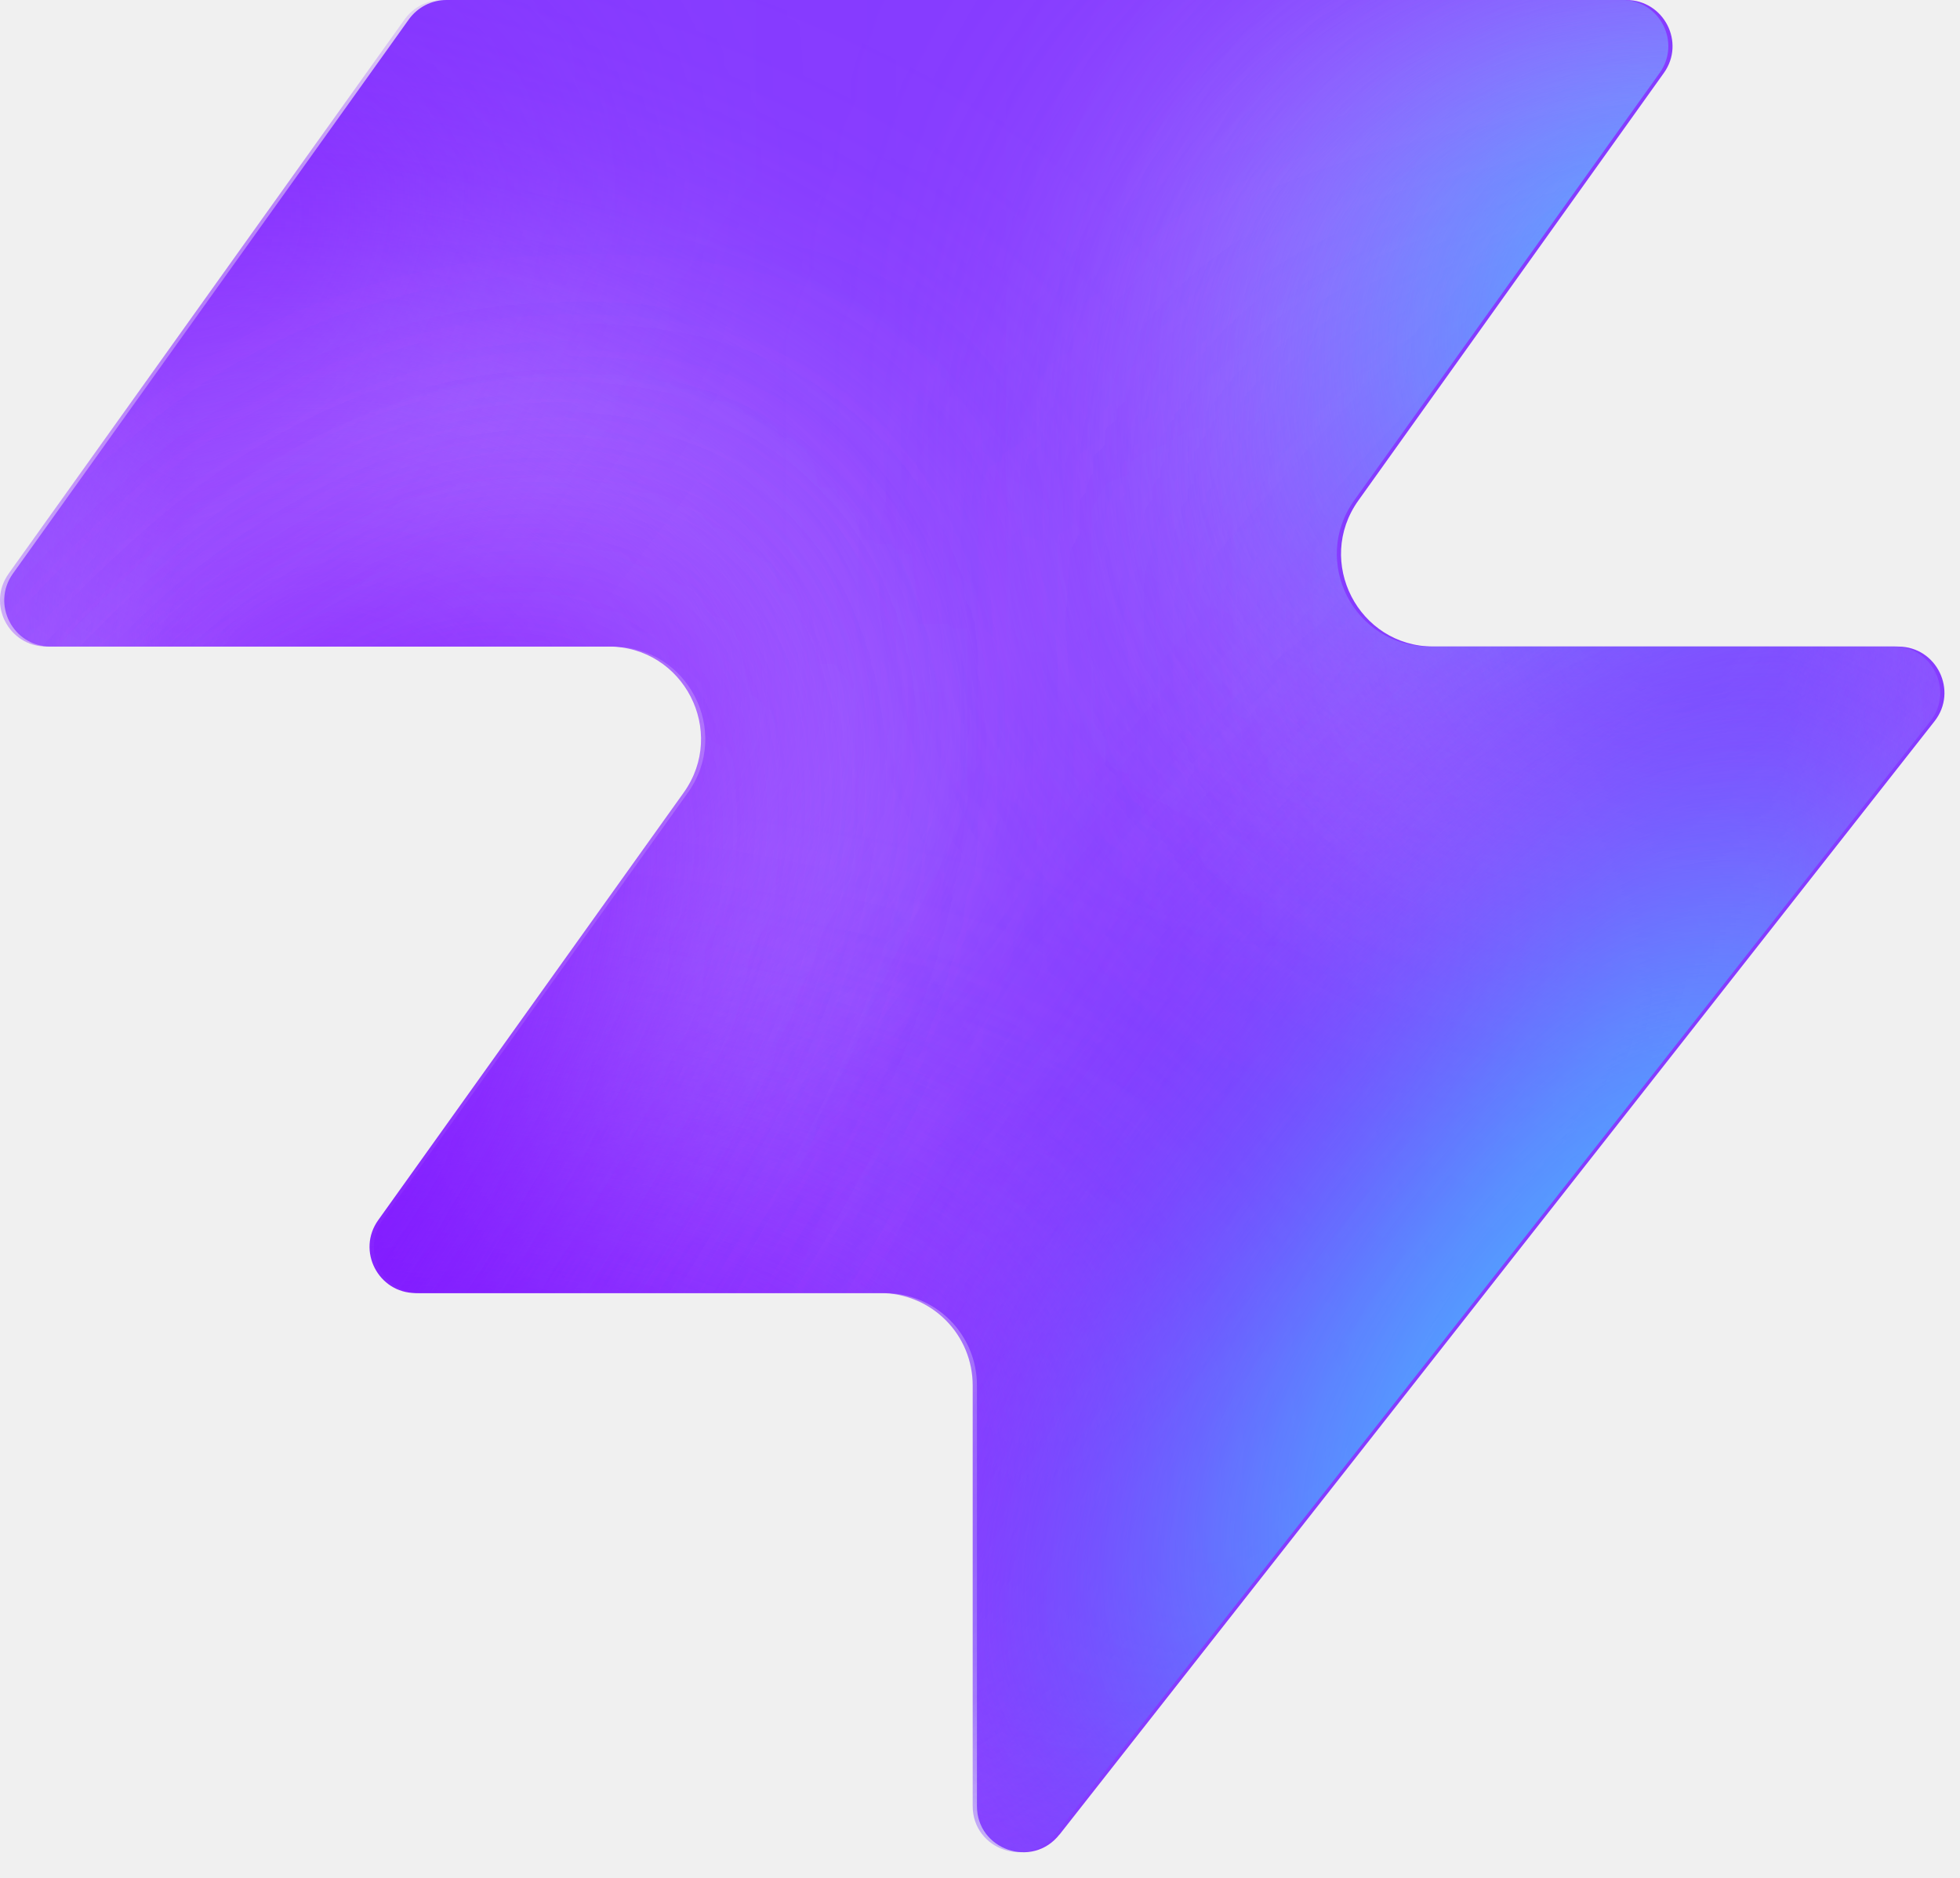
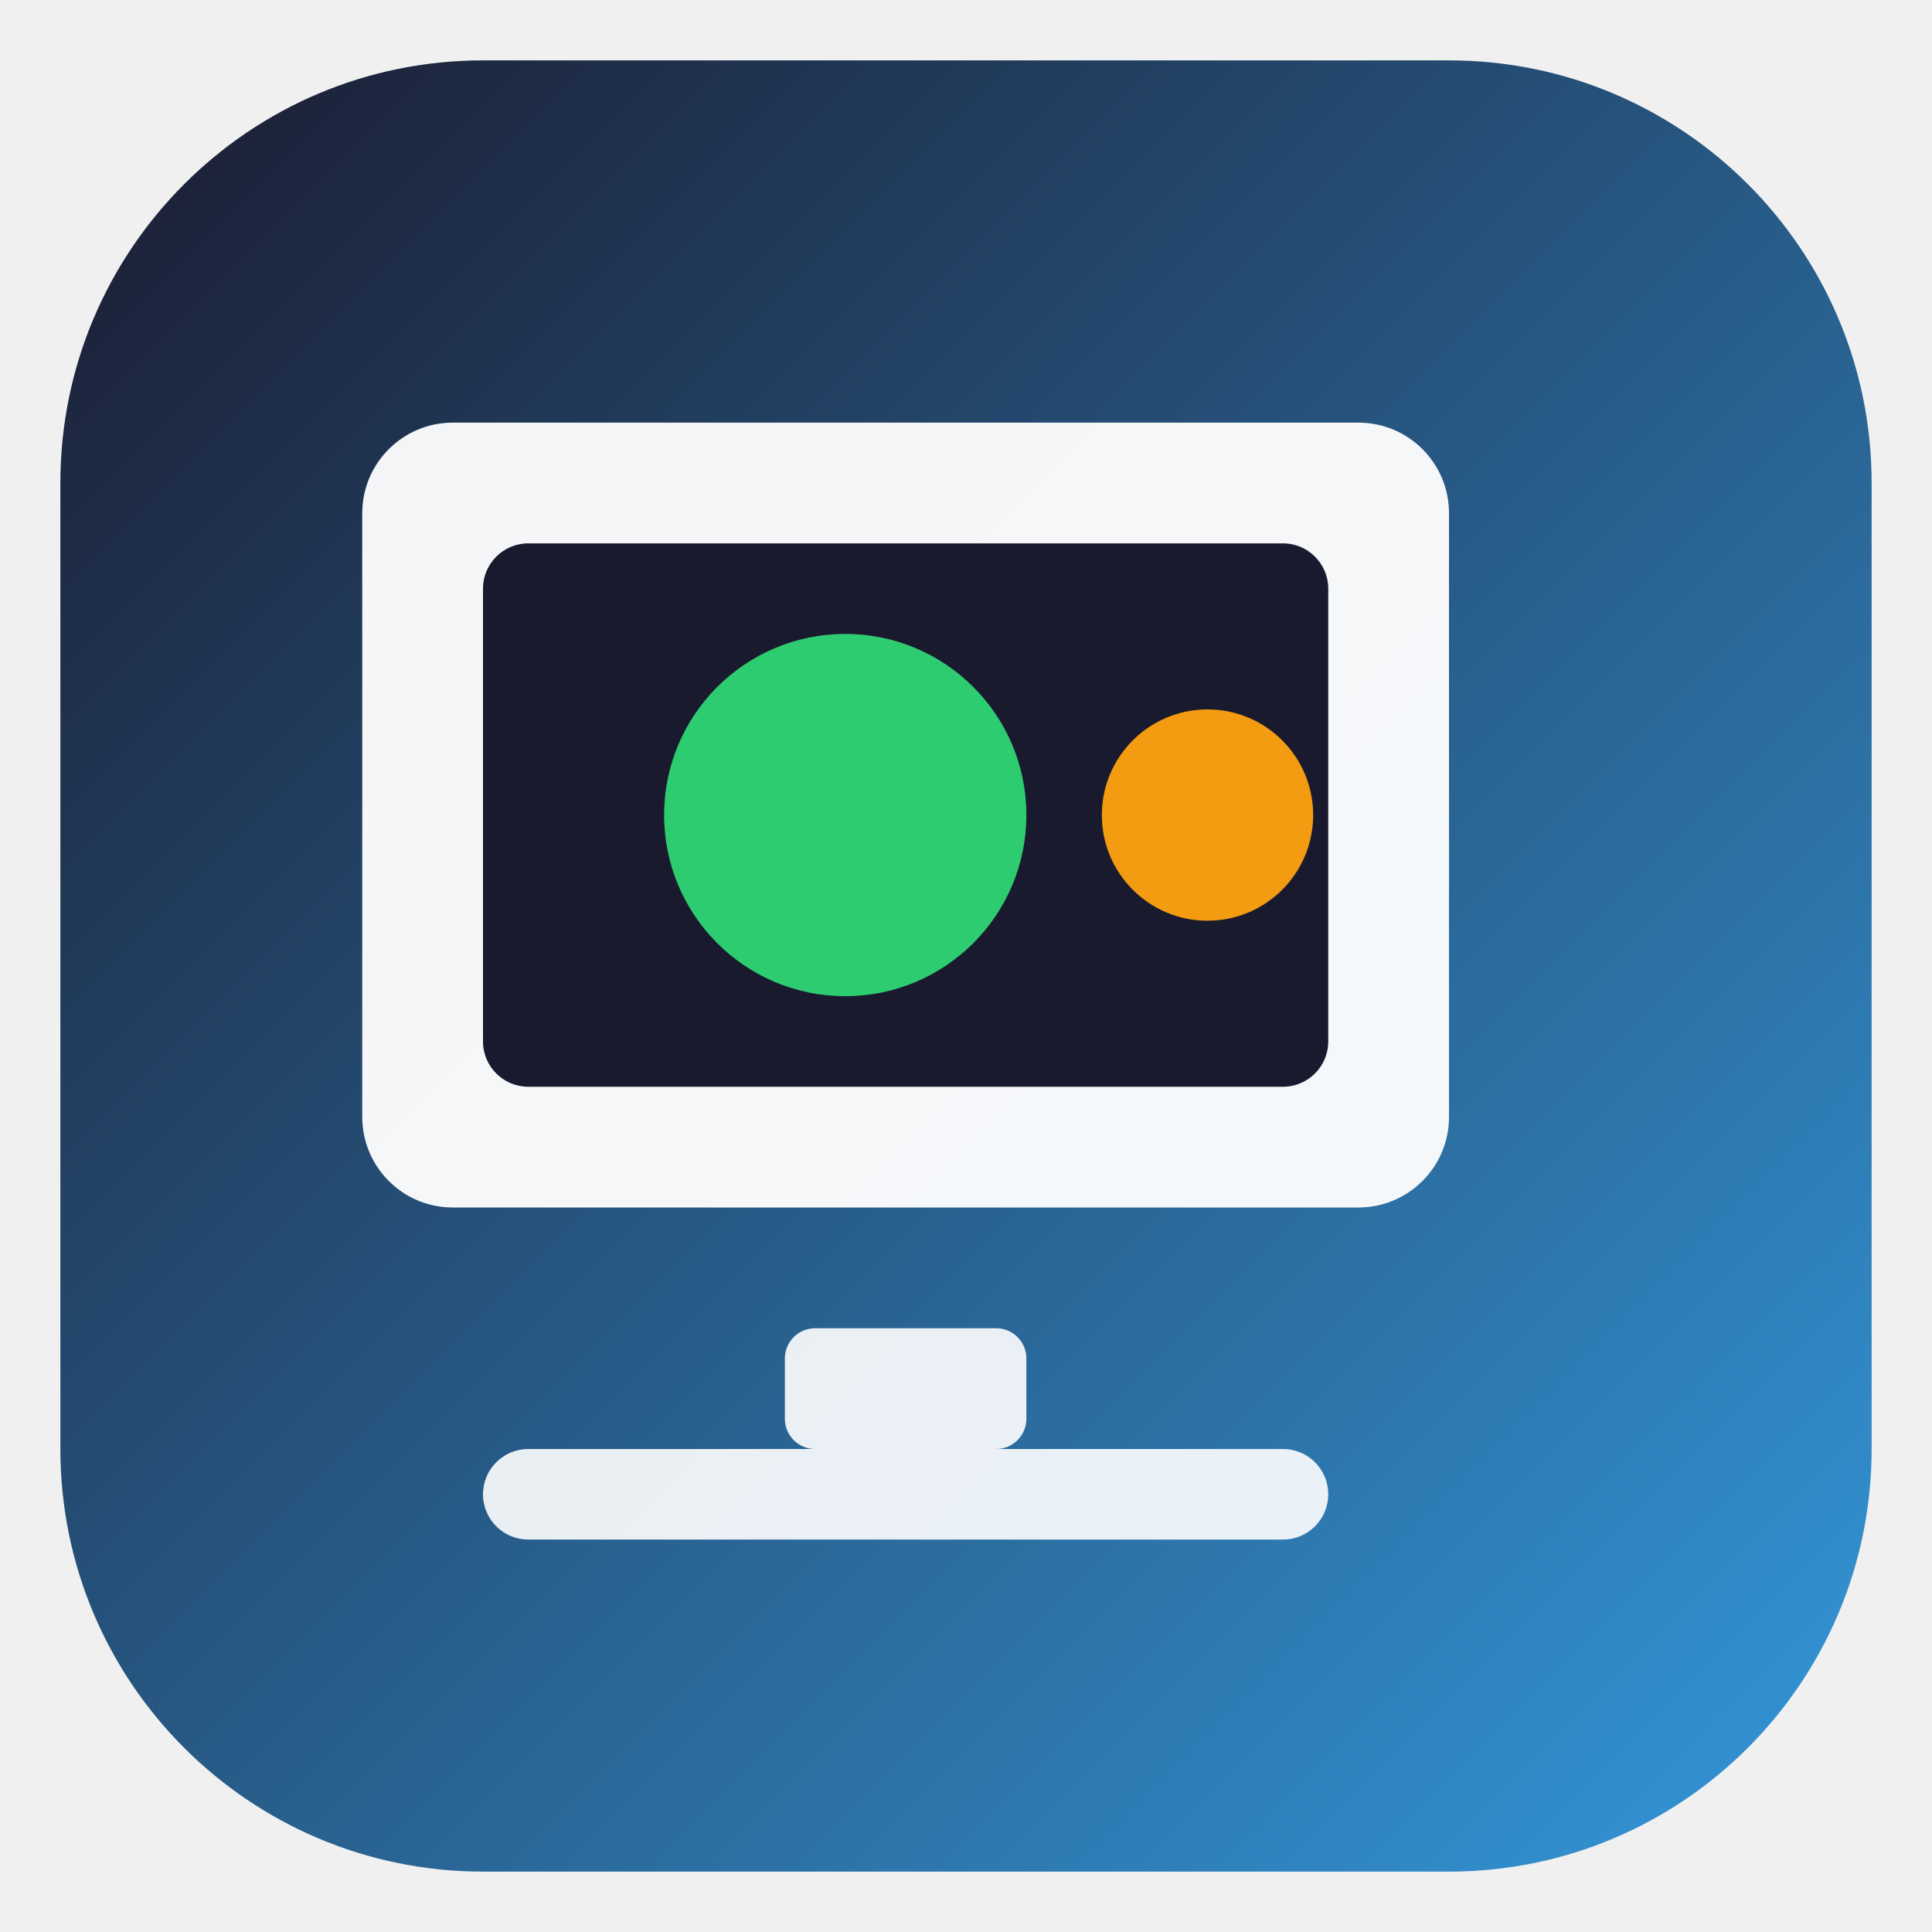
- <svg xmlns="http://www.w3.org/2000/svg" width="48" height="46" fill="none" viewBox="0 0 48 46">
-   <path fill="#863bff" d="M25.946 44.938c-.664.845-2.021.375-2.021-.698V33.937a2.26 2.26 0 0 0-2.262-2.262H10.287c-.92 0-1.456-1.04-.92-1.788l7.48-10.471c1.07-1.497 0-3.578-1.842-3.578H1.237c-.92 0-1.456-1.04-.92-1.788L10.013.474c.214-.297.556-.474.92-.474h28.894c.92 0 1.456 1.04.92 1.788l-7.48 10.471c-1.07 1.498 0 3.579 1.842 3.579h11.377c.943 0 1.473 1.088.89 1.83L25.947 44.94z" style="fill:#863bff;fill:color(display-p3 .525 .23 1);fill-opacity:1" />
-   <mask id="a" width="48" height="46" x="0" y="0" maskUnits="userSpaceOnUse" style="mask-type:alpha">
-     <path fill="#000" d="M25.842 44.938c-.664.844-2.021.375-2.021-.698V33.937a2.26 2.26 0 0 0-2.262-2.262H10.183c-.92 0-1.456-1.04-.92-1.788l7.48-10.471c1.07-1.498 0-3.579-1.842-3.579H1.133c-.92 0-1.456-1.04-.92-1.787L9.91.473c.214-.297.556-.474.92-.474h28.894c.92 0 1.456 1.04.92 1.788l-7.48 10.471c-1.07 1.498 0 3.578 1.842 3.578h11.377c.943 0 1.473 1.088.89 1.832L25.843 44.94z" style="fill:#000;fill-opacity:1" />
-   </mask>
-   <g mask="url(#a)">
-     <g filter="url(#b)">
-       <ellipse cx="5.508" cy="14.704" fill="#ede6ff" rx="5.508" ry="14.704" style="fill:#ede6ff;fill:color(display-p3 .927 .903 1);fill-opacity:1" transform="matrix(.00324 1 1 -.00324 -4.47 31.516)" />
-     </g>
-     <g filter="url(#c)">
-       <ellipse cx="10.399" cy="29.851" fill="#ede6ff" rx="10.399" ry="29.851" style="fill:#ede6ff;fill:color(display-p3 .927 .903 1);fill-opacity:1" transform="matrix(.00324 1 1 -.00324 -39.328 7.883)" />
-     </g>
-     <g filter="url(#d)">
-       <ellipse cx="5.508" cy="30.487" fill="#7e14ff" rx="5.508" ry="30.487" style="fill:#7e14ff;fill:color(display-p3 .492 .077 1);fill-opacity:1" transform="rotate(89.814 -25.913 -14.639)scale(1 -1)" />
-     </g>
-     <g filter="url(#e)">
-       <ellipse cx="5.508" cy="30.599" fill="#7e14ff" rx="5.508" ry="30.599" style="fill:#7e14ff;fill:color(display-p3 .492 .077 1);fill-opacity:1" transform="rotate(89.814 -32.644 -3.334)scale(1 -1)" />
-     </g>
-     <g filter="url(#f)">
-       <ellipse cx="5.508" cy="30.599" fill="#7e14ff" rx="5.508" ry="30.599" style="fill:#7e14ff;fill:color(display-p3 .492 .077 1);fill-opacity:1" transform="matrix(.00324 1 1 -.00324 -34.34 30.47)" />
-     </g>
-     <g filter="url(#g)">
-       <ellipse cx="14.072" cy="22.078" fill="#ede6ff" rx="14.072" ry="22.078" style="fill:#ede6ff;fill:color(display-p3 .927 .903 1);fill-opacity:1" transform="rotate(93.35 24.506 48.493)scale(-1 1)" />
-     </g>
-     <g filter="url(#h)">
-       <ellipse cx="3.47" cy="21.501" fill="#7e14ff" rx="3.47" ry="21.501" style="fill:#7e14ff;fill:color(display-p3 .492 .077 1);fill-opacity:1" transform="rotate(89.009 28.708 47.59)scale(-1 1)" />
-     </g>
-     <g filter="url(#i)">
-       <ellipse cx="3.47" cy="21.501" fill="#7e14ff" rx="3.47" ry="21.501" style="fill:#7e14ff;fill:color(display-p3 .492 .077 1);fill-opacity:1" transform="rotate(89.009 28.708 47.59)scale(-1 1)" />
-     </g>
-     <g filter="url(#j)">
-       <ellipse cx=".387" cy="8.972" fill="#7e14ff" rx="4.407" ry="29.108" style="fill:#7e14ff;fill:color(display-p3 .492 .077 1);fill-opacity:1" transform="rotate(39.51 .387 8.972)" />
-     </g>
-     <g filter="url(#k)">
-       <ellipse cx="47.523" cy="-6.092" fill="#7e14ff" rx="4.407" ry="29.108" style="fill:#7e14ff;fill:color(display-p3 .492 .077 1);fill-opacity:1" transform="rotate(37.892 47.523 -6.092)" />
-     </g>
-     <g filter="url(#l)">
-       <ellipse cx="41.412" cy="6.333" fill="#47bfff" rx="5.971" ry="9.665" style="fill:#47bfff;fill:color(display-p3 .28 .748 1);fill-opacity:1" transform="rotate(37.892 41.412 6.333)" />
-     </g>
-     <g filter="url(#m)">
-       <ellipse cx="-1.879" cy="38.332" fill="#7e14ff" rx="4.407" ry="29.108" style="fill:#7e14ff;fill:color(display-p3 .492 .077 1);fill-opacity:1" transform="rotate(37.892 -1.88 38.332)" />
-     </g>
-     <g filter="url(#n)">
-       <ellipse cx="-1.879" cy="38.332" fill="#7e14ff" rx="4.407" ry="29.108" style="fill:#7e14ff;fill:color(display-p3 .492 .077 1);fill-opacity:1" transform="rotate(37.892 -1.88 38.332)" />
-     </g>
-     <g filter="url(#o)">
-       <ellipse cx="35.651" cy="29.907" fill="#7e14ff" rx="4.407" ry="29.108" style="fill:#7e14ff;fill:color(display-p3 .492 .077 1);fill-opacity:1" transform="rotate(37.892 35.651 29.907)" />
-     </g>
-     <g filter="url(#p)">
-       <ellipse cx="38.418" cy="32.4" fill="#47bfff" rx="5.971" ry="15.297" style="fill:#47bfff;fill:color(display-p3 .28 .748 1);fill-opacity:1" transform="rotate(37.892 38.418 32.4)" />
-     </g>
-   </g>
+ <svg xmlns="http://www.w3.org/2000/svg" width="64" height="64" viewBox="0 0 64 64">
  <defs>
-     <filter id="b" width="60.045" height="41.654" x="-19.77" y="16.149" color-interpolation-filters="sRGB" filterUnits="userSpaceOnUse">
-       <feFlood flood-opacity="0" result="BackgroundImageFix" />
-       <feBlend in="SourceGraphic" in2="BackgroundImageFix" result="shape" />
-       <feGaussianBlur result="effect1_foregroundBlur_2002_17158" stdDeviation="7.659" />
-     </filter>
-     <filter id="c" width="90.34" height="51.437" x="-54.613" y="-7.533" color-interpolation-filters="sRGB" filterUnits="userSpaceOnUse">
-       <feFlood flood-opacity="0" result="BackgroundImageFix" />
-       <feBlend in="SourceGraphic" in2="BackgroundImageFix" result="shape" />
-       <feGaussianBlur result="effect1_foregroundBlur_2002_17158" stdDeviation="7.659" />
-     </filter>
-     <filter id="d" width="79.355" height="29.4" x="-49.64" y="2.03" color-interpolation-filters="sRGB" filterUnits="userSpaceOnUse">
-       <feFlood flood-opacity="0" result="BackgroundImageFix" />
-       <feBlend in="SourceGraphic" in2="BackgroundImageFix" result="shape" />
-       <feGaussianBlur result="effect1_foregroundBlur_2002_17158" stdDeviation="4.596" />
-     </filter>
-     <filter id="e" width="79.579" height="29.4" x="-45.045" y="20.029" color-interpolation-filters="sRGB" filterUnits="userSpaceOnUse">
-       <feFlood flood-opacity="0" result="BackgroundImageFix" />
-       <feBlend in="SourceGraphic" in2="BackgroundImageFix" result="shape" />
-       <feGaussianBlur result="effect1_foregroundBlur_2002_17158" stdDeviation="4.596" />
-     </filter>
-     <filter id="f" width="79.579" height="29.4" x="-43.513" y="21.178" color-interpolation-filters="sRGB" filterUnits="userSpaceOnUse">
-       <feFlood flood-opacity="0" result="BackgroundImageFix" />
-       <feBlend in="SourceGraphic" in2="BackgroundImageFix" result="shape" />
-       <feGaussianBlur result="effect1_foregroundBlur_2002_17158" stdDeviation="4.596" />
-     </filter>
-     <filter id="g" width="74.749" height="58.852" x="15.756" y="-17.901" color-interpolation-filters="sRGB" filterUnits="userSpaceOnUse">
-       <feFlood flood-opacity="0" result="BackgroundImageFix" />
-       <feBlend in="SourceGraphic" in2="BackgroundImageFix" result="shape" />
-       <feGaussianBlur result="effect1_foregroundBlur_2002_17158" stdDeviation="7.659" />
-     </filter>
-     <filter id="h" width="61.377" height="25.362" x="23.548" y="2.284" color-interpolation-filters="sRGB" filterUnits="userSpaceOnUse">
-       <feFlood flood-opacity="0" result="BackgroundImageFix" />
-       <feBlend in="SourceGraphic" in2="BackgroundImageFix" result="shape" />
-       <feGaussianBlur result="effect1_foregroundBlur_2002_17158" stdDeviation="4.596" />
-     </filter>
-     <filter id="i" width="61.377" height="25.362" x="23.548" y="2.284" color-interpolation-filters="sRGB" filterUnits="userSpaceOnUse">
-       <feFlood flood-opacity="0" result="BackgroundImageFix" />
-       <feBlend in="SourceGraphic" in2="BackgroundImageFix" result="shape" />
-       <feGaussianBlur result="effect1_foregroundBlur_2002_17158" stdDeviation="4.596" />
-     </filter>
-     <filter id="j" width="56.045" height="63.649" x="-27.636" y="-22.853" color-interpolation-filters="sRGB" filterUnits="userSpaceOnUse">
-       <feFlood flood-opacity="0" result="BackgroundImageFix" />
-       <feBlend in="SourceGraphic" in2="BackgroundImageFix" result="shape" />
-       <feGaussianBlur result="effect1_foregroundBlur_2002_17158" stdDeviation="4.596" />
-     </filter>
-     <filter id="k" width="54.814" height="64.646" x="20.116" y="-38.415" color-interpolation-filters="sRGB" filterUnits="userSpaceOnUse">
-       <feFlood flood-opacity="0" result="BackgroundImageFix" />
-       <feBlend in="SourceGraphic" in2="BackgroundImageFix" result="shape" />
-       <feGaussianBlur result="effect1_foregroundBlur_2002_17158" stdDeviation="4.596" />
-     </filter>
-     <filter id="l" width="33.541" height="35.313" x="24.641" y="-11.323" color-interpolation-filters="sRGB" filterUnits="userSpaceOnUse">
-       <feFlood flood-opacity="0" result="BackgroundImageFix" />
-       <feBlend in="SourceGraphic" in2="BackgroundImageFix" result="shape" />
-       <feGaussianBlur result="effect1_foregroundBlur_2002_17158" stdDeviation="4.596" />
-     </filter>
-     <filter id="m" width="54.814" height="64.646" x="-29.286" y="6.009" color-interpolation-filters="sRGB" filterUnits="userSpaceOnUse">
-       <feFlood flood-opacity="0" result="BackgroundImageFix" />
-       <feBlend in="SourceGraphic" in2="BackgroundImageFix" result="shape" />
-       <feGaussianBlur result="effect1_foregroundBlur_2002_17158" stdDeviation="4.596" />
-     </filter>
-     <filter id="n" width="54.814" height="64.646" x="-29.286" y="6.009" color-interpolation-filters="sRGB" filterUnits="userSpaceOnUse">
-       <feFlood flood-opacity="0" result="BackgroundImageFix" />
-       <feBlend in="SourceGraphic" in2="BackgroundImageFix" result="shape" />
-       <feGaussianBlur result="effect1_foregroundBlur_2002_17158" stdDeviation="4.596" />
-     </filter>
-     <filter id="o" width="54.814" height="64.646" x="8.244" y="-2.416" color-interpolation-filters="sRGB" filterUnits="userSpaceOnUse">
-       <feFlood flood-opacity="0" result="BackgroundImageFix" />
-       <feBlend in="SourceGraphic" in2="BackgroundImageFix" result="shape" />
-       <feGaussianBlur result="effect1_foregroundBlur_2002_17158" stdDeviation="4.596" />
-     </filter>
-     <filter id="p" width="39.409" height="43.623" x="18.713" y="10.588" color-interpolation-filters="sRGB" filterUnits="userSpaceOnUse">
-       <feFlood flood-opacity="0" result="BackgroundImageFix" />
-       <feBlend in="SourceGraphic" in2="BackgroundImageFix" result="shape" />
-       <feGaussianBlur result="effect1_foregroundBlur_2002_17158" stdDeviation="4.596" />
-     </filter>
+     <linearGradient id="bg" x1="0" y1="0" x2="1" y2="1">
+       <stop offset="0%" stop-color="#1a1a2e" />
+       <stop offset="100%" stop-color="#3498db" />
+     </linearGradient>
  </defs>
+   <rect x="2" y="2" width="60" height="60" rx="14" fill="url(#bg)" />
+   <rect x="12" y="14" width="36" height="26" rx="3" fill="#fff" opacity="0.95" />
+   <rect x="16" y="18" width="28" height="18" rx="1.5" fill="#1a1a2e" />
+   <circle cx="28" cy="27" r="6" fill="#2ecc71" />
+   <circle cx="40" cy="27" r="3.5" fill="#f39c12" />
+   <rect x="26" y="44" width="8" height="4" rx="1" fill="#fff" opacity="0.9" />
+   <rect x="16" y="48" width="28" height="3" rx="1.5" fill="#fff" opacity="0.9" />
</svg>
